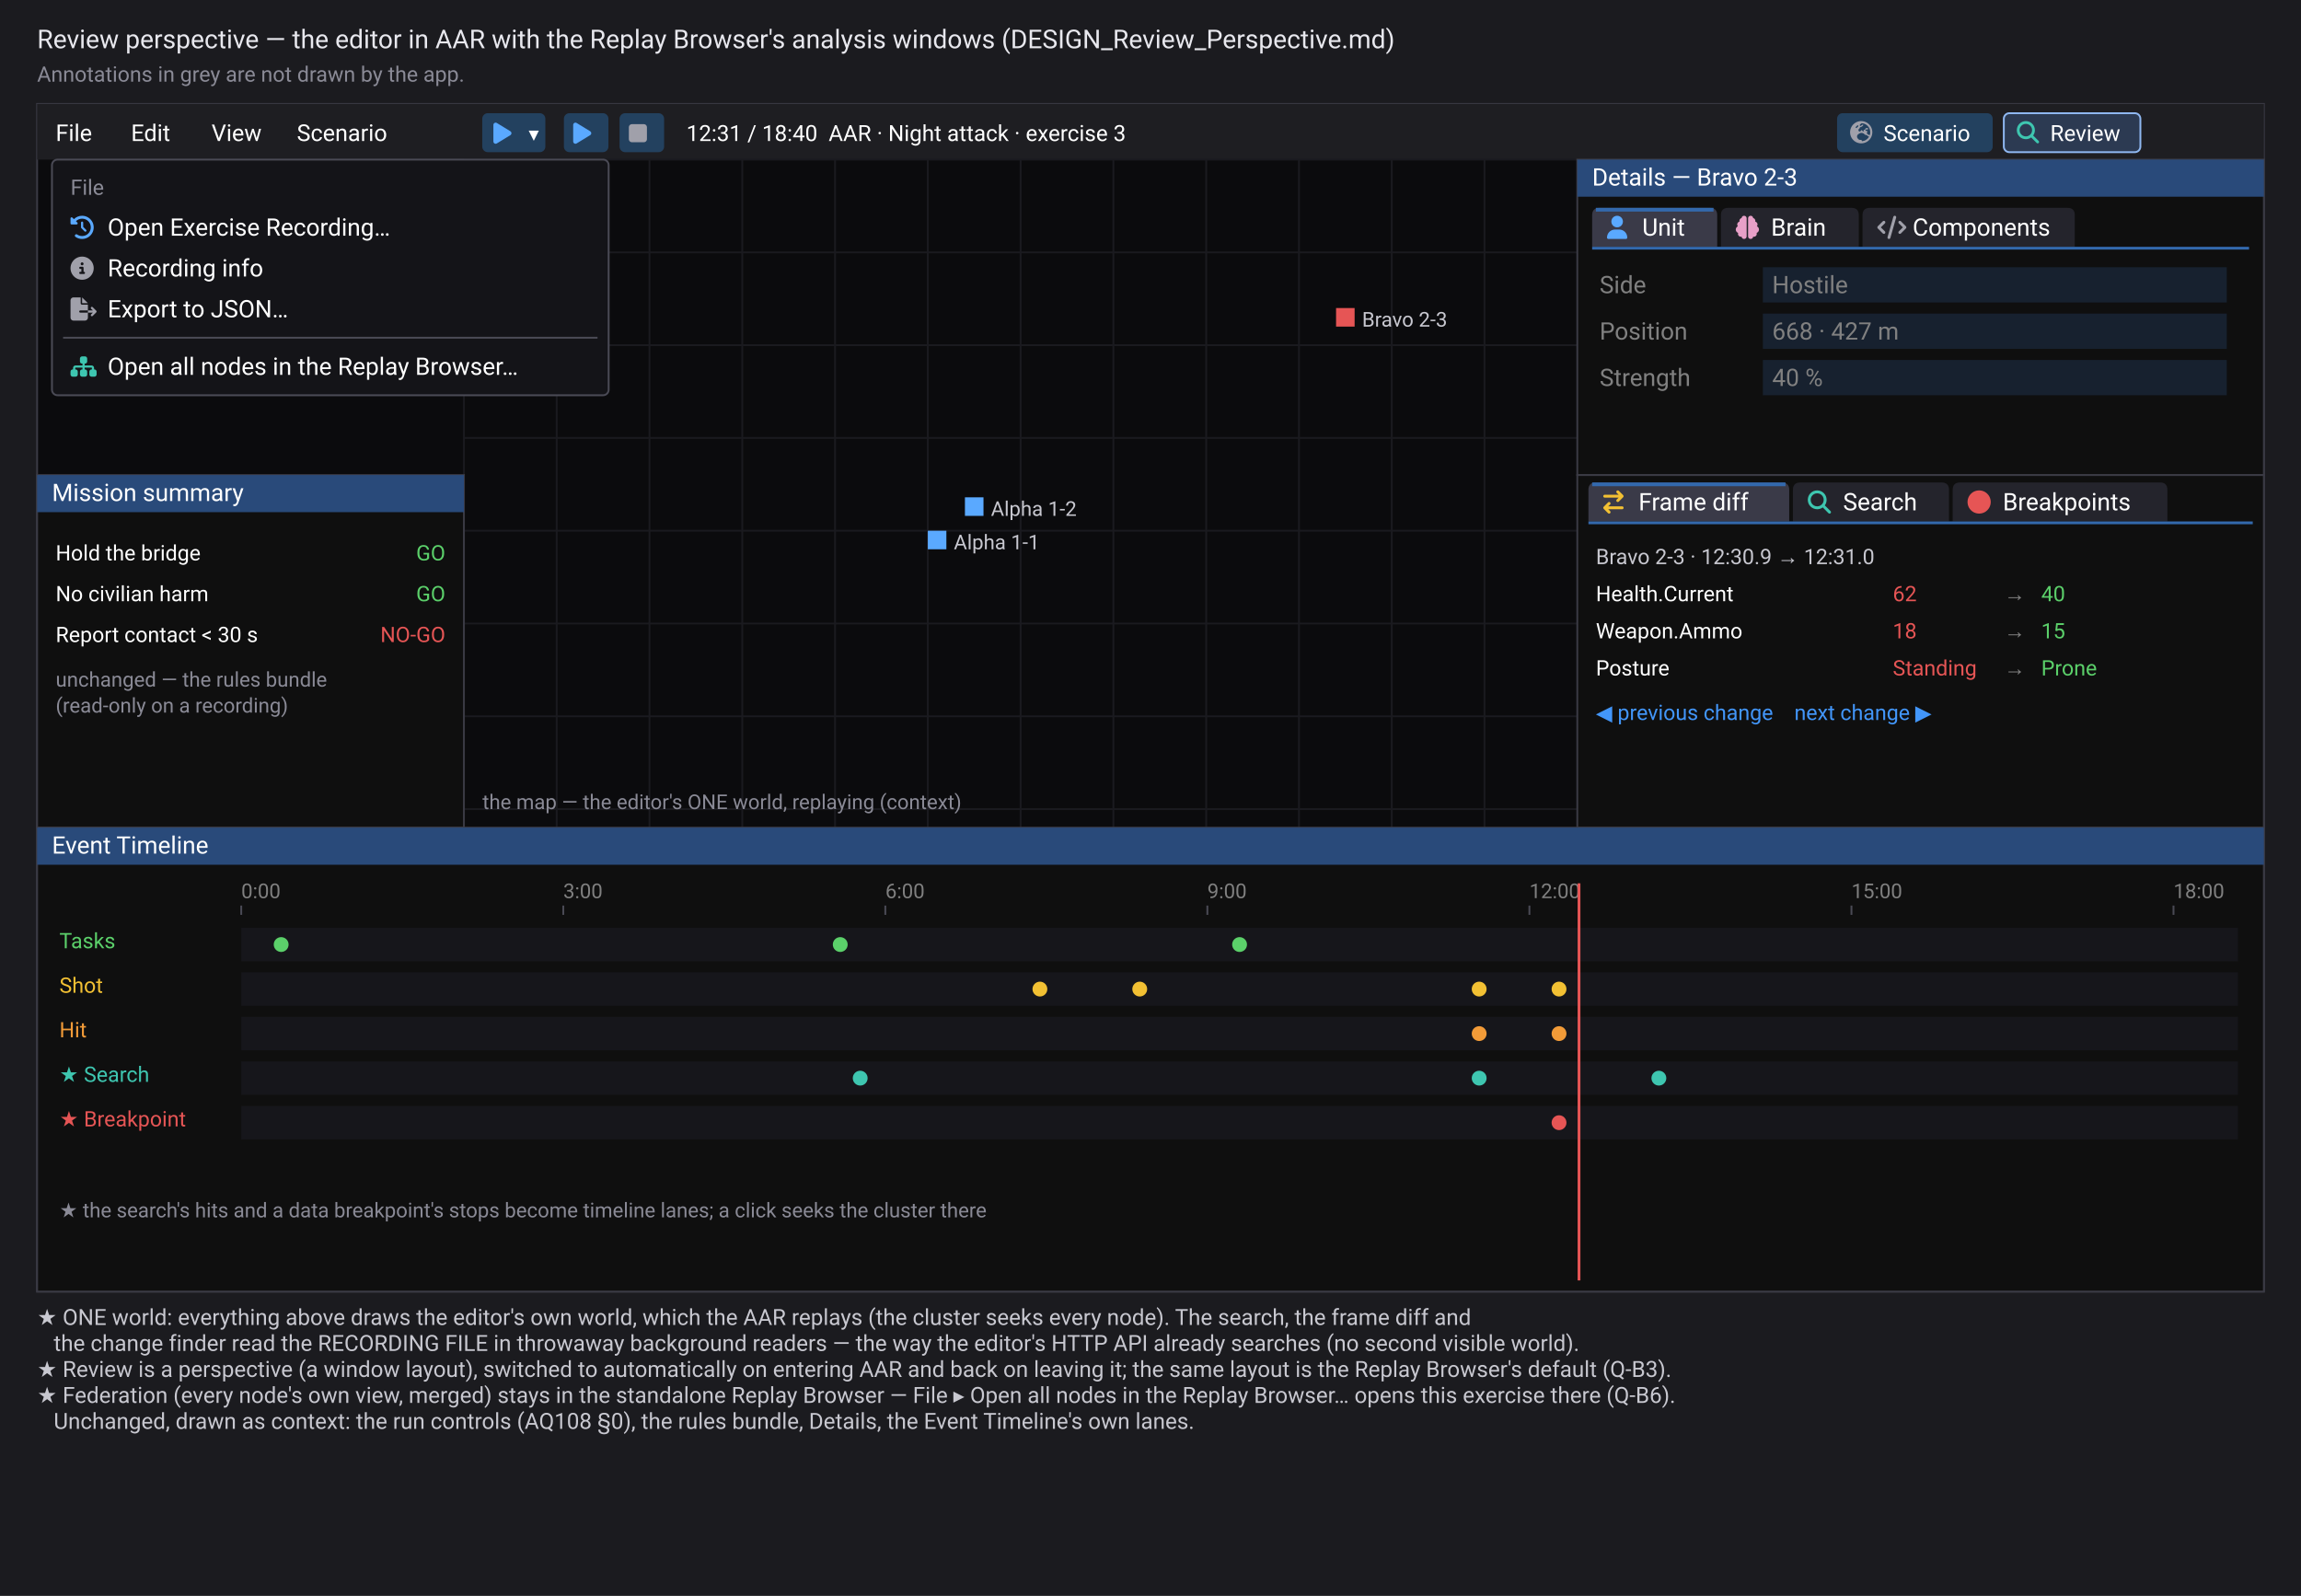
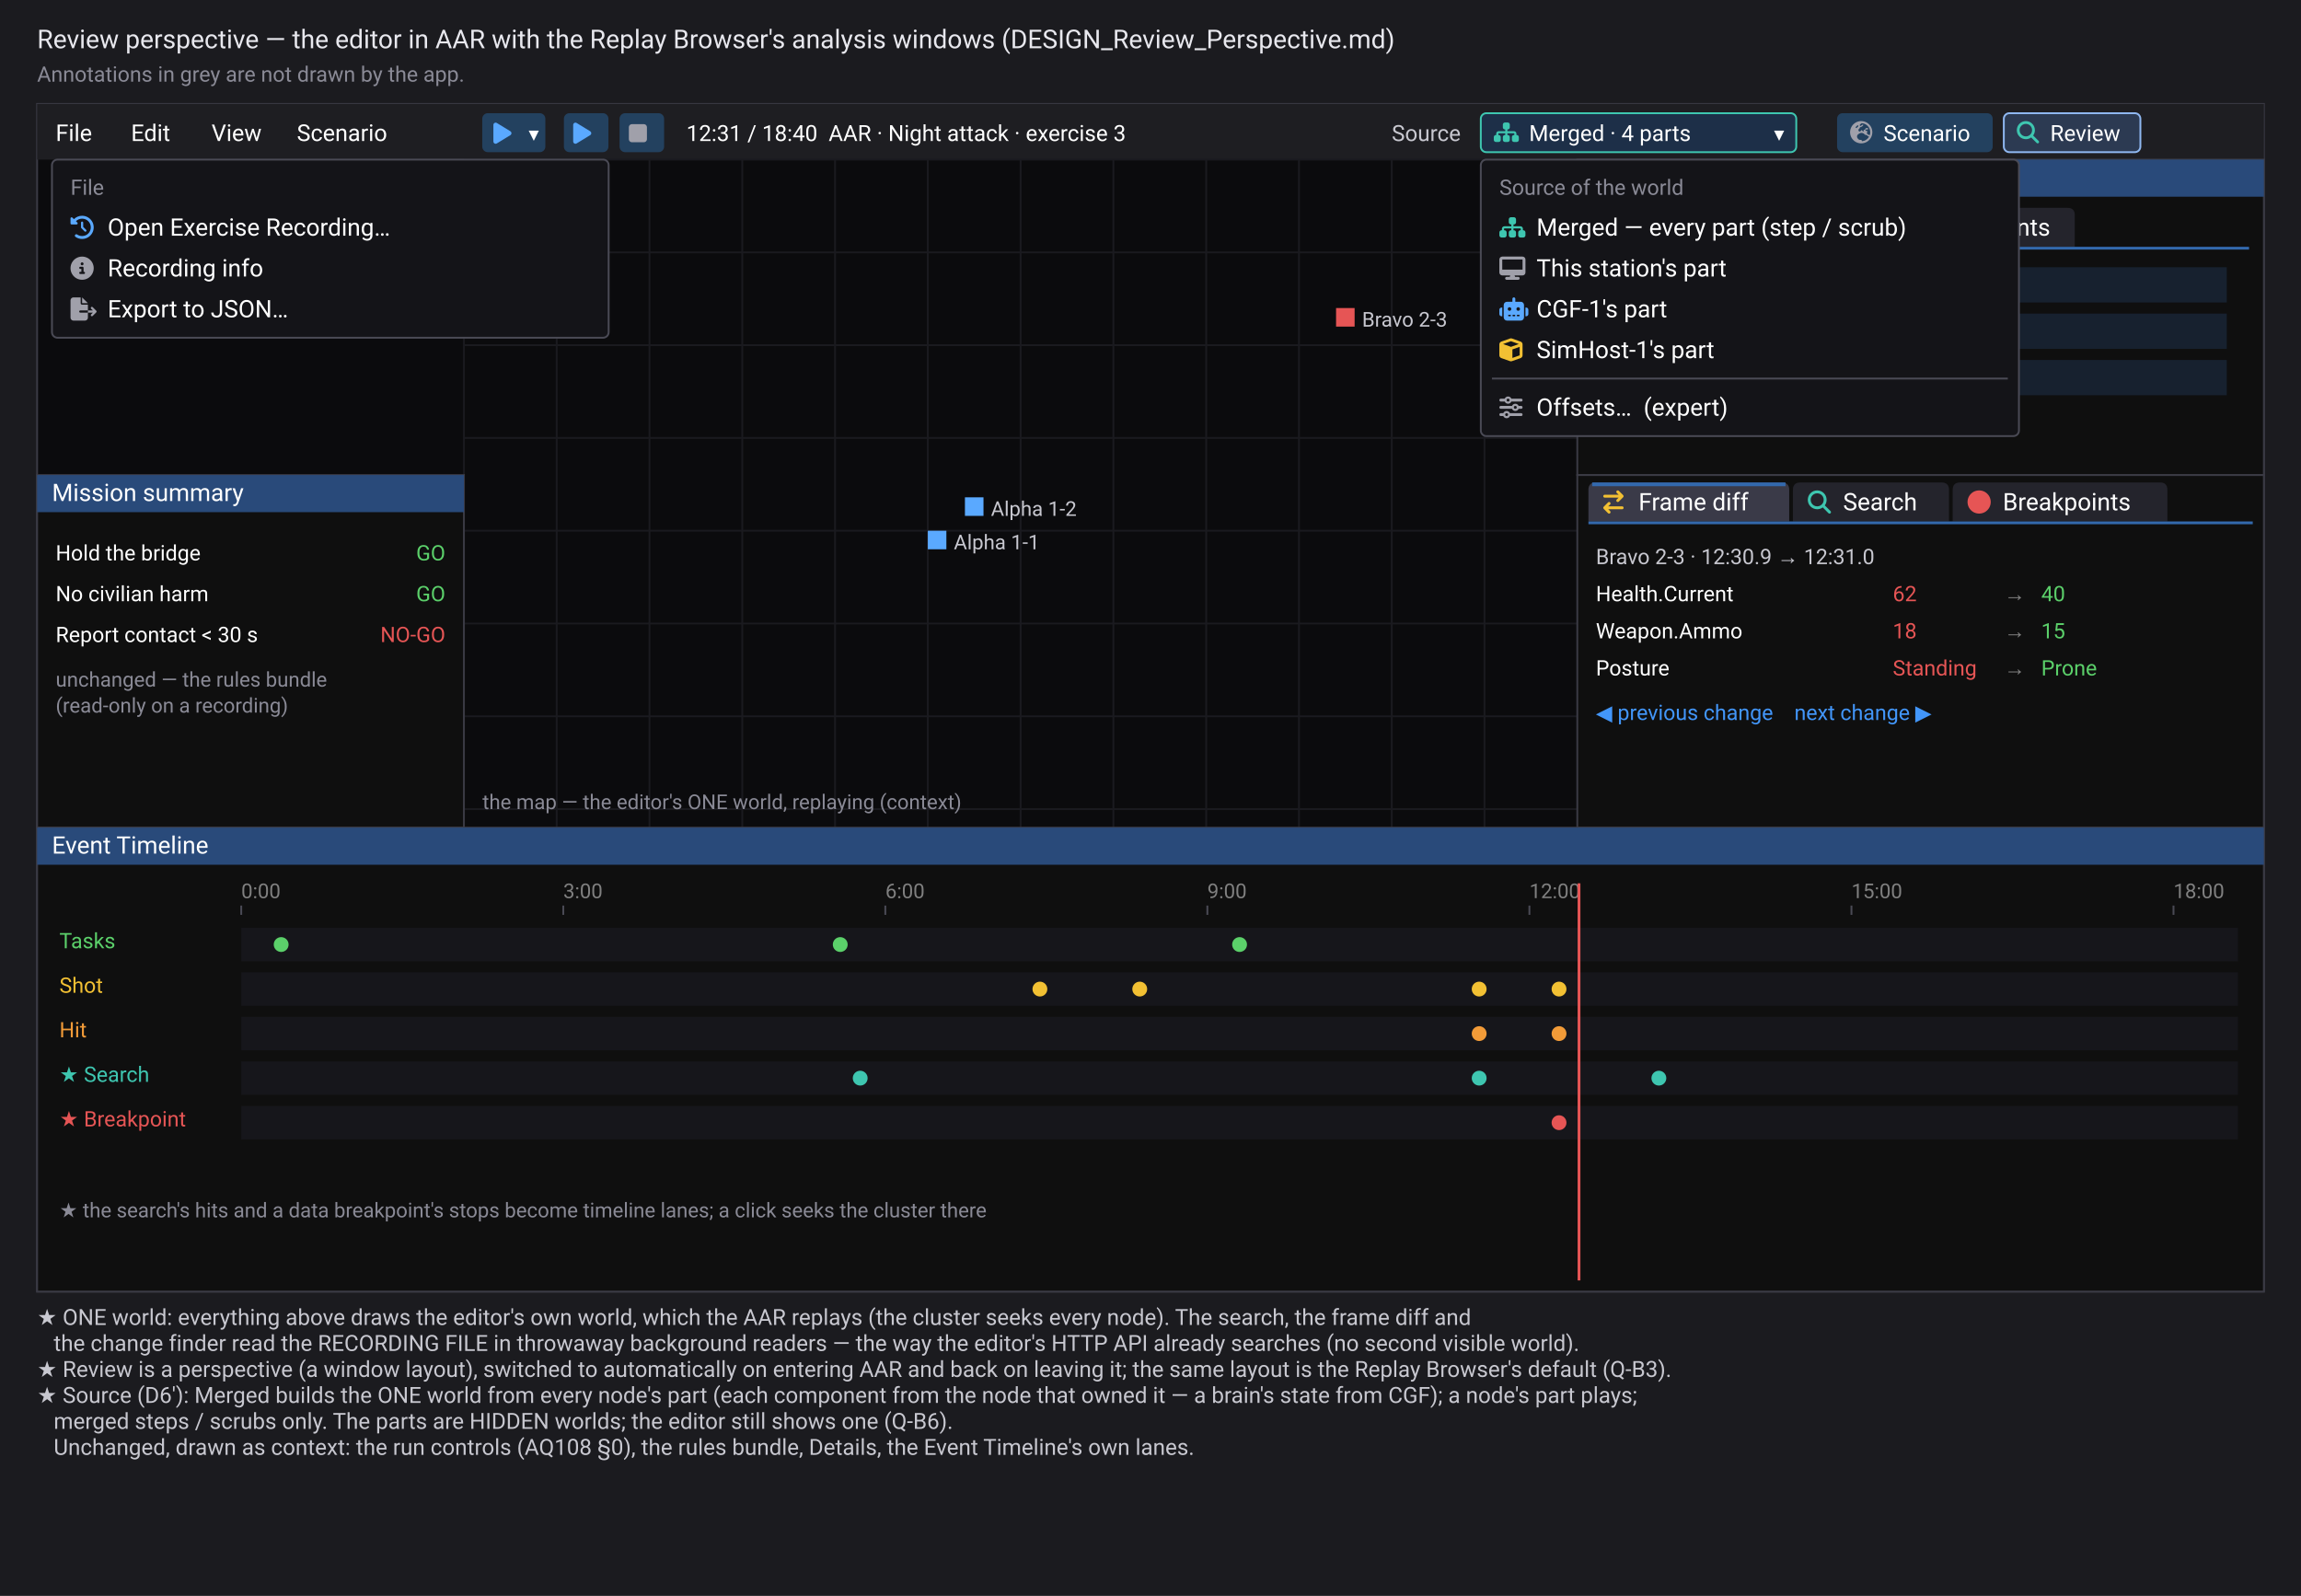
<svg xmlns="http://www.w3.org/2000/svg" width="1240" height="860" viewBox="0 0 1240 860">
  <rect x="0" y="0" width="1240" height="860" fill="#1B1B1F" rx="0" opacity="1" />
  <text x="20" y="26" fill="#E8E8EE" font-size="14" font-family="Roboto, Segoe UI, Arial, sans-serif" text-anchor="start" font-weight="normal" xml:space="preserve">Review perspective — the editor in AAR with the Replay Browser's analysis windows (DESIGN_Review_Perspective.md)</text>
  <text x="20" y="44" fill="#8A8A96" font-size="11.5" font-family="Roboto, Segoe UI, Arial, sans-serif" text-anchor="start" font-weight="normal" xml:space="preserve">Annotations in grey are not drawn by the app.</text>
  <rect x="20" y="56" width="1200" height="640" fill="#0B0B0D" rx="0" stroke="#3A3A44" stroke-width="1" opacity="1" />
  <rect x="20" y="56" width="1200" height="30" fill="#1E1E22" rx="0" opacity="1" />
  <text x="30" y="76" fill="#FFFFFF" font-size="12.5" font-family="Roboto, Segoe UI, Arial, sans-serif" text-anchor="start" font-weight="normal" xml:space="preserve">File</text>
  <text x="70.596" y="76" fill="#FFFFFF" font-size="12.5" font-family="Roboto, Segoe UI, Arial, sans-serif" text-anchor="start" font-weight="normal" xml:space="preserve">Edit</text>
  <text x="113.981" y="76" fill="#FFFFFF" font-size="12.5" font-family="Roboto, Segoe UI, Arial, sans-serif" text-anchor="start" font-weight="normal" xml:space="preserve">View</text>
  <text x="159.962" y="76" fill="#FFFFFF" font-size="12.5" font-family="Roboto, Segoe UI, Arial, sans-serif" text-anchor="start" font-weight="normal" xml:space="preserve">Scenario</text>
  <rect x="259.885" y="61" width="34" height="21" fill="#23415F" rx="3" opacity="1" />
  <path d="M73 409Q49 423 25 410Q1 396 0 368V16Q1 -12 25 -26Q49 -39 73 -25L361 151Q383 165 384 192Q383 218 361 233L73 409Z" fill="#5AA9FF" fill-opacity="1" transform="translate(265.8846,76.6543) scale(0.02539062,-0.02539062)" />
  <text x="284.885" y="76" fill="#FFFFFF" font-size="11" font-family="Roboto, Segoe UI, Arial, sans-serif" text-anchor="start" font-weight="normal" xml:space="preserve">▾</text>
  <rect x="303.885" y="61" width="24" height="21" fill="#23415F" rx="3" opacity="1" />
  <path d="M73 409Q49 423 25 410Q1 396 0 368V16Q1 -12 25 -26Q49 -39 73 -25L361 151Q383 165 384 192Q383 218 361 233L73 409Z" fill="#5AA9FF" fill-opacity="1" transform="translate(308.8846,76.6543) scale(0.02539062,-0.02539062)" />
  <rect x="333.885" y="61" width="24" height="21" fill="#23415F" rx="3" opacity="1" />
  <path d="M0 320Q1 347 19 365Q37 383 64 384H320Q347 383 365 365Q383 347 384 320V64Q383 37 365 19Q347 1 320 0H64Q37 1 19 19Q1 37 0 64V320Z" fill="#A0A0AA" fill-opacity="1" transform="translate(338.8846,76.6543) scale(0.02539062,-0.02539062)" />
  <text x="369.885" y="76" fill="#FFFFFF" font-size="12" font-family="Roboto, Segoe UI, Arial, sans-serif" text-anchor="start" font-weight="normal" xml:space="preserve">12:31 / 18:40  AAR · Night attack · exercise 3</text>
+   <text x="750" y="76" fill="#C8C8D0" font-size="12" font-family="Roboto, Segoe UI, Arial, sans-serif" text-anchor="start" font-weight="normal" xml:space="preserve">Source</text>
+   <rect x="798" y="61" width="170" height="21" fill="#1D2F48" rx="3" stroke="#3EC6B0" stroke-width="1" opacity="1" />
+   <path d="M208 368Q209 388 222 402Q236 415 256 416H320Q340 415 354 402Q367 388 368 368V304Q367 284 354 270Q340 257 320 256H312V216H464Q488 215 504 200Q519 184 520 160V128H528Q548 127 562 114Q575 100 576 80V16Q575 -4 562 -18Q548 -31 528 -32H464Q444 -31 430 -18Q417 -4 416 16V80Q417 100 430 114Q444 127 464 128H472V160Q471 167 464 168H312V128H320Q340 127 354 114Q367 100 368 80V16Q367 -4 354 -18Q340 -31 320 -32H256Q236 -31 222 -18Q209 -4 208 16V80Q209 100 222 114Q236 127 256 128H264V168H112Q105 167 104 160V128H112Q132 127 146 114Q159 100 160 80V16Q159 -4 146 -18Q132 -31 112 -32H48Q28 -31 14 -18Q1 -4 0 16V80Q1 100 14 114Q28 127 48 128H56V160Q57 184 72 200Q88 215 112 216H264V256H256Q236 257 222 270Q209 284 208 304V368Z" fill="#3EC6B0" fill-opacity="1" transform="translate(805,75.75781) scale(0.0234375,-0.0234375)" />
+   <text x="824" y="76" fill="#FFFFFF" font-size="12" font-family="Roboto, Segoe UI, Arial, sans-serif" text-anchor="start" font-weight="normal" xml:space="preserve">Merged · 4 parts</text>
+   <text x="956" y="76" fill="#FFFFFF" font-size="11" font-family="Roboto, Segoe UI, Arial, sans-serif" text-anchor="start" font-weight="normal" xml:space="preserve">▾</text>
  <text x="982" y="76" fill="#808080" font-size="11" font-family="Roboto, Segoe UI, Arial, sans-serif" text-anchor="start" font-weight="normal" xml:space="preserve" />
  <rect x="990" y="61" width="83.846" height="21" fill="#23415F" rx="3" opacity="1" />
  <path d="M266 400 233 374 266 400 233 374Q224 368 224 357V348Q225 337 236 336Q240 336 243 338L285 366Q288 368 292 368H293Q303 367 304 357Q304 352 301 349L281 329Q272 320 260 316L234 307Q224 304 224 294Q224 288 220 284L202 266Q192 256 192 242V238Q192 225 201 217Q209 208 222 208Q240 209 248 224L252 232Q256 240 265 240Q272 240 276 234L293 213Q296 208 302 208Q316 211 312 224L311 227Q306 239 318 245L339 252Q351 256 352 269Q354 286 371 288H400Q415 287 416 272Q415 257 400 256H379Q368 256 360 248L355 243Q352 240 352 235Q353 225 363 224H375Q384 224 391 217L397 211Q400 208 400 204Q400 200 397 197L390 190Q384 184 384 176Q384 168 390 162L408 144Q424 128 447 128H454Q464 158 464 192Q462 278 406 336Q351 394 266 400ZM438 92Q433 96 425 96Q416 96 409 103L396 116Q384 128 367 128Q352 128 341 138L314 161Q296 176 272 176H251Q232 176 216 165L189 147Q161 127 160 94V90Q160 64 179 45L195 29Q208 16 227 16H248Q270 14 272 -8Q272 -12 273 -15Q327 -10 370 18Q413 47 438 92ZM0 192Q1 262 34 320Q68 378 128 414Q189 448 256 448Q323 448 384 414Q444 378 478 320Q511 262 512 192Q511 122 478 64Q444 6 384 -30Q323 -64 256 -64Q189 -64 128 -30Q68 6 34 64Q1 122 0 192ZM187 347Q176 357 165 347L133 315Q123 304 133 293Q144 283 155 293L187 325Q197 336 187 347Z" fill="#A0A0AA" fill-opacity="1" transform="translate(997,75.75781) scale(0.0234375,-0.0234375)" />
  <text x="1015" y="76" fill="#FFFFFF" font-size="12" font-family="Roboto, Segoe UI, Arial, sans-serif" text-anchor="start" font-weight="normal" xml:space="preserve">Scenario</text>
  <rect x="1079.846" y="61" width="73.6" height="21" fill="#2C3A52" rx="3" stroke="#8FB7F0" stroke-width="1" opacity="1" />
  <path d="M416 240Q415 170 376 117L503 -9Q512 -19 512 -32Q512 -45 503 -55Q493 -64 480 -64Q467 -64 457 -55L331 72Q278 33 208 32Q120 34 61 93Q2 152 0 240Q2 328 61 387Q120 446 208 448Q296 446 355 387Q414 328 416 240ZM208 96Q247 96 280 115Q313 134 333 168Q352 202 352 240Q352 278 333 312Q313 346 280 365Q247 384 208 384Q169 384 136 365Q103 346 83 312Q64 278 64 240Q64 202 83 168Q103 134 136 115Q169 96 208 96Z" fill="#3EC6B0" fill-opacity="1" transform="translate(1086.846,75.75781) scale(0.0234375,-0.0234375)" />
  <text x="1104.846" y="76" fill="#FFFFFF" font-size="12" font-family="Roboto, Segoe UI, Arial, sans-serif" text-anchor="start" font-weight="normal" xml:space="preserve">Review</text>
  <line x1="250" y1="86" x2="250" y2="446" stroke="#1A1A1F" stroke-width="1" />
  <line x1="300" y1="86" x2="300" y2="446" stroke="#1A1A1F" stroke-width="1" />
  <line x1="350" y1="86" x2="350" y2="446" stroke="#1A1A1F" stroke-width="1" />
  <line x1="400" y1="86" x2="400" y2="446" stroke="#1A1A1F" stroke-width="1" />
  <line x1="450" y1="86" x2="450" y2="446" stroke="#1A1A1F" stroke-width="1" />
  <line x1="500" y1="86" x2="500" y2="446" stroke="#1A1A1F" stroke-width="1" />
  <line x1="550" y1="86" x2="550" y2="446" stroke="#1A1A1F" stroke-width="1" />
  <line x1="600" y1="86" x2="600" y2="446" stroke="#1A1A1F" stroke-width="1" />
  <line x1="650" y1="86" x2="650" y2="446" stroke="#1A1A1F" stroke-width="1" />
  <line x1="700" y1="86" x2="700" y2="446" stroke="#1A1A1F" stroke-width="1" />
  <line x1="750" y1="86" x2="750" y2="446" stroke="#1A1A1F" stroke-width="1" />
  <line x1="800" y1="86" x2="800" y2="446" stroke="#1A1A1F" stroke-width="1" />
  <line x1="250" y1="86" x2="850" y2="86" stroke="#1A1A1F" stroke-width="1" />
  <line x1="250" y1="136" x2="850" y2="136" stroke="#1A1A1F" stroke-width="1" />
  <line x1="250" y1="186" x2="850" y2="186" stroke="#1A1A1F" stroke-width="1" />
  <line x1="250" y1="236" x2="850" y2="236" stroke="#1A1A1F" stroke-width="1" />
  <line x1="250" y1="286" x2="850" y2="286" stroke="#1A1A1F" stroke-width="1" />
  <line x1="250" y1="336" x2="850" y2="336" stroke="#1A1A1F" stroke-width="1" />
  <line x1="250" y1="386" x2="850" y2="386" stroke="#1A1A1F" stroke-width="1" />
  <line x1="250" y1="436" x2="850" y2="436" stroke="#1A1A1F" stroke-width="1" />
  <rect x="500" y="286" width="10" height="10" fill="#5AA9FF" rx="0" opacity="1" />
  <text x="514" y="296" fill="#C8C8D0" font-size="11" font-family="Roboto, Segoe UI, Arial, sans-serif" text-anchor="start" font-weight="normal" xml:space="preserve">Alpha 1-1</text>
  <rect x="520" y="268" width="10" height="10" fill="#5AA9FF" rx="0" opacity="1" />
  <text x="534" y="278" fill="#C8C8D0" font-size="11" font-family="Roboto, Segoe UI, Arial, sans-serif" text-anchor="start" font-weight="normal" xml:space="preserve">Alpha 1-2</text>
  <rect x="720" y="166" width="10" height="10" fill="#E65555" rx="0" opacity="1" />
  <text x="734" y="176" fill="#C8C8D0" font-size="11" font-family="Roboto, Segoe UI, Arial, sans-serif" text-anchor="start" font-weight="normal" xml:space="preserve">Bravo 2-3</text>
  <text x="260" y="436" fill="#8A8A96" font-size="11" font-family="Roboto, Segoe UI, Arial, sans-serif" text-anchor="start" font-weight="normal" xml:space="preserve">the map — the editor's ONE world, replaying (context)</text>
  <rect x="20" y="256" width="230" height="190" fill="#0F0F0F" rx="0" stroke="#3A3A44" stroke-width="1" opacity="1" />
  <rect x="20" y="256" width="230" height="20" fill="#294A7A" rx="0" opacity="1" />
  <text x="28" y="270" fill="#FFFFFF" font-size="13" font-family="Roboto, Segoe UI, Arial, sans-serif" text-anchor="start" font-weight="normal" xml:space="preserve">Mission summary</text>
  <text x="30" y="302" fill="#FFFFFF" font-size="11.5" font-family="Roboto, Segoe UI, Arial, sans-serif" text-anchor="start" font-weight="normal" xml:space="preserve">Hold the bridge</text>
  <text x="240" y="302" fill="#5BD06A" font-size="11.5" font-family="Roboto, Segoe UI, Arial, sans-serif" text-anchor="end" font-weight="normal" xml:space="preserve">GO</text>
  <text x="30" y="324" fill="#FFFFFF" font-size="11.5" font-family="Roboto, Segoe UI, Arial, sans-serif" text-anchor="start" font-weight="normal" xml:space="preserve">No civilian harm</text>
  <text x="240" y="324" fill="#5BD06A" font-size="11.5" font-family="Roboto, Segoe UI, Arial, sans-serif" text-anchor="end" font-weight="normal" xml:space="preserve">GO</text>
  <text x="30" y="346" fill="#FFFFFF" font-size="11.5" font-family="Roboto, Segoe UI, Arial, sans-serif" text-anchor="start" font-weight="normal" xml:space="preserve">Report contact &lt; 30 s</text>
  <text x="240" y="346" fill="#E65555" font-size="11.5" font-family="Roboto, Segoe UI, Arial, sans-serif" text-anchor="end" font-weight="normal" xml:space="preserve">NO-GO</text>
  <text x="30" y="370" fill="#8A8A96" font-size="11" font-family="Roboto, Segoe UI, Arial, sans-serif" text-anchor="start" font-weight="normal" xml:space="preserve">unchanged — the rules bundle</text>
  <text x="30" y="384" fill="#8A8A96" font-size="11" font-family="Roboto, Segoe UI, Arial, sans-serif" text-anchor="start" font-weight="normal" xml:space="preserve">(read-only on a recording)</text>
  <rect x="850" y="86" width="370" height="170" fill="#0F0F0F" rx="0" stroke="#3A3A44" stroke-width="1" opacity="1" />
  <rect x="850" y="86" width="370" height="20" fill="#294A7A" rx="0" opacity="1" />
  <text x="858" y="100" fill="#FFFFFF" font-size="13" font-family="Roboto, Segoe UI, Arial, sans-serif" text-anchor="start" font-weight="normal" xml:space="preserve">Details — Bravo 2-3</text>
  <path d="M858 133 L858 116 Q858 112 862 112 L921.4 112 Q925.4 112 925.4 116 L925.4 133 Z" fill="#3A3A48" />
  <rect x="860" y="112" width="63.4" height="2" fill="#3369AD" rx="0" opacity="1" />
  <path d="M224 192Q259 192 288 209Q317 226 335 256Q352 286 352 320Q352 354 335 384Q317 414 288 431Q259 448 224 448Q189 448 160 431Q131 414 113 384Q96 354 96 320Q96 286 113 256Q131 226 160 209Q189 192 224 192ZM178 144Q103 142 52 92Q2 41 0 -34Q0 -47 9 -55Q17 -64 30 -64H418Q431 -64 439 -55Q448 -47 448 -34Q446 41 396 92Q345 142 270 144H178Z" fill="#5AA9FF" fill-opacity="1" transform="translate(866,127.2061) scale(0.02441406,-0.02441406)" />
  <text x="885" y="127" fill="#FFFFFF" font-size="13" font-family="Roboto, Segoe UI, Arial, sans-serif" text-anchor="start" font-weight="normal" xml:space="preserve">Unit</text>
  <path d="M927.4 133 L927.4 116 Q927.4 112 931.4 112 L997.7 112 Q1001.7 112 1001.7 116 L1001.7 133 Z" fill="#24242C" />
  <path d="M184 448Q208 447 224 432Q239 416 240 392V-8Q239 -32 224 -48Q208 -63 184 -64Q162 -64 146 -50Q131 -36 128 -14Q120 -16 112 -16Q85 -15 67 3Q49 21 48 48Q48 59 52 69Q29 78 14 98Q0 118 0 144Q0 168 13 187Q25 206 46 216Q32 233 32 256Q32 279 46 296Q60 313 82 319Q80 327 80 336Q80 359 94 376Q107 392 128 398Q131 420 146 434Q162 448 184 448ZM328 448Q350 448 366 434Q381 420 384 398Q405 392 418 376Q432 359 432 336Q432 327 430 319Q452 313 466 296Q480 279 480 256Q480 233 466 216Q487 206 499 187Q512 168 512 144Q512 118 498 98Q483 78 460 69Q464 59 464 48Q463 21 445 3Q427 -15 400 -16Q392 -16 384 -14Q381 -36 366 -50Q350 -64 328 -64Q304 -63 288 -48Q273 -32 272 -8V392Q273 416 288 432Q304 447 328 448Z" fill="#E8A0C8" fill-opacity="1" transform="translate(935.4,127.2061) scale(0.02441406,-0.02441406)" />
  <text x="954.4" y="127" fill="#FFFFFF" font-size="13" font-family="Roboto, Segoe UI, Arial, sans-serif" text-anchor="start" font-weight="normal" xml:space="preserve">Brain</text>
  <path d="M1003.7 133 L1003.7 116 Q1003.7 112 1007.7 112 L1114.1 112 Q1118.1 112 1118.1 116 L1118.1 133 Z" fill="#24242C" />
  <path d="M393 447Q380 450 368 444Q357 438 353 425L225 -23Q222 -36 228 -48Q234 -59 247 -63Q260 -66 272 -60Q283 -54 287 -41L415 407Q418 420 412 432Q406 443 393 447ZM473 327Q464 317 464 304Q464 291 473 281L563 192L473 103Q464 93 464 80Q464 67 473 57Q483 48 496 48Q509 48 519 57L631 169Q640 179 640 192Q640 205 631 215L519 327Q509 336 496 336Q483 336 473 327ZM167 327Q157 336 144 336Q131 336 121 327L9 215Q0 205 0 192Q0 179 9 169L121 57Q131 48 144 48Q157 48 167 57Q176 67 176 80Q176 93 167 103L77 192L167 281Q176 291 176 304Q176 317 167 327Z" fill="#A0A0AA" fill-opacity="1" transform="translate(1011.7,127.2061) scale(0.02441406,-0.02441406)" />
  <text x="1030.7" y="127" fill="#FFFFFF" font-size="13" font-family="Roboto, Segoe UI, Arial, sans-serif" text-anchor="start" font-weight="normal" xml:space="preserve">Components</text>
  <rect x="858" y="133" width="354" height="1.5" fill="#3369AD" rx="0" opacity="1" />
  <text x="862" y="158" fill="#808080" font-size="13" font-family="Roboto, Segoe UI, Arial, sans-serif" text-anchor="start" font-weight="normal" xml:space="preserve">Side</text>
  <rect x="950" y="144" width="250" height="19" fill="#1D2F48" rx="0" opacity="0.55" />
  <text x="955" y="158" fill="#808080" font-size="13" font-family="Roboto, Segoe UI, Arial, sans-serif" text-anchor="start" font-weight="normal" xml:space="preserve">Hostile</text>
  <text x="862" y="183" fill="#808080" font-size="13" font-family="Roboto, Segoe UI, Arial, sans-serif" text-anchor="start" font-weight="normal" xml:space="preserve">Position</text>
  <rect x="950" y="169" width="250" height="19" fill="#1D2F48" rx="0" opacity="0.55" />
  <text x="955" y="183" fill="#808080" font-size="13" font-family="Roboto, Segoe UI, Arial, sans-serif" text-anchor="start" font-weight="normal" xml:space="preserve">668 · 427 m</text>
  <text x="862" y="208" fill="#808080" font-size="13" font-family="Roboto, Segoe UI, Arial, sans-serif" text-anchor="start" font-weight="normal" xml:space="preserve">Strength</text>
  <rect x="950" y="194" width="250" height="19" fill="#1D2F48" rx="0" opacity="0.55" />
  <text x="955" y="208" fill="#808080" font-size="13" font-family="Roboto, Segoe UI, Arial, sans-serif" text-anchor="start" font-weight="normal" xml:space="preserve">40 %</text>
  <rect x="850" y="256" width="370" height="190" fill="#0F0F0F" rx="0" stroke="#3A3A44" stroke-width="1" opacity="1" />
  <path d="M856 281 L856 264 Q856 260 860 260 L960.2 260 Q964.2 260 964.2 264 L964.2 281 Z" fill="#3A3A48" />
  <rect x="858" y="260" width="104.2" height="2" fill="#3369AD" rx="0" opacity="1" />
  <path d="M439 297Q448 307 448 320Q448 333 439 343L343 439Q333 448 320 448Q307 448 297 439Q288 429 288 416Q288 403 297 393L339 352H32Q18 352 9 343Q0 334 0 320Q0 306 9 297Q18 288 32 288H339L297 247Q288 237 288 224Q288 211 297 201Q307 192 320 192Q333 192 343 201L439 297ZM105 -55Q115 -64 128 -64Q141 -64 151 -55Q160 -45 160 -32Q160 -19 151 -9L109 32H416Q430 32 439 41Q448 50 448 64Q448 78 439 87Q430 96 416 96H109L151 137Q160 147 160 160Q160 173 151 183Q141 192 128 192Q115 192 105 183L9 87Q0 77 0 64Q0 51 9 41L105 -55Z" fill="#F2C033" fill-opacity="1" transform="translate(864,275.2061) scale(0.02441406,-0.02441406)" />
  <text x="883" y="275" fill="#FFFFFF" font-size="13" font-family="Roboto, Segoe UI, Arial, sans-serif" text-anchor="start" font-weight="normal" xml:space="preserve">Frame diff</text>
  <path d="M966.2 281 L966.2 264 Q966.2 260 970.2 260 L1046.3 260 Q1050.3 260 1050.3 264 L1050.3 281 Z" fill="#24242C" />
  <path d="M416 240Q415 170 376 117L503 -9Q512 -19 512 -32Q512 -45 503 -55Q493 -64 480 -64Q467 -64 457 -55L331 72Q278 33 208 32Q120 34 61 93Q2 152 0 240Q2 328 61 387Q120 446 208 448Q296 446 355 387Q414 328 416 240ZM208 96Q247 96 280 115Q313 134 333 168Q352 202 352 240Q352 278 333 312Q313 346 280 365Q247 384 208 384Q169 384 136 365Q103 346 83 312Q64 278 64 240Q64 202 83 168Q103 134 136 115Q169 96 208 96Z" fill="#3EC6B0" fill-opacity="1" transform="translate(974.2,275.2061) scale(0.02441406,-0.02441406)" />
  <text x="993.2" y="275" fill="#FFFFFF" font-size="13" font-family="Roboto, Segoe UI, Arial, sans-serif" text-anchor="start" font-weight="normal" xml:space="preserve">Search</text>
  <path d="M1052.3 281 L1052.3 264 Q1052.3 260 1056.3 260 L1164.0 260 Q1168.0 260 1168.0 264 L1168.0 281 Z" fill="#24242C" />
  <path d="M256 -64Q326 -63 384 -30Q442 4 478 64Q512 125 512 192Q512 259 478 320Q442 380 384 414Q326 447 256 448Q186 447 128 414Q70 380 34 320Q0 259 0 192Q0 125 34 64Q70 4 128 -30Q186 -63 256 -64Z" fill="#E65555" fill-opacity="1" transform="translate(1060.3,275.2061) scale(0.02441406,-0.02441406)" />
  <text x="1079.3" y="275" fill="#FFFFFF" font-size="13" font-family="Roboto, Segoe UI, Arial, sans-serif" text-anchor="start" font-weight="normal" xml:space="preserve">Breakpoints</text>
  <rect x="856" y="281" width="358" height="1.5" fill="#3369AD" rx="0" opacity="1" />
  <text x="860" y="304" fill="#C8C8D0" font-size="11.5" font-family="Roboto, Segoe UI, Arial, sans-serif" text-anchor="start" font-weight="normal" xml:space="preserve">Bravo 2-3 · 12:30.9 → 12:31.0</text>
  <text x="860" y="324" fill="#FFFFFF" font-size="11.5" font-family="Roboto, Segoe UI, Arial, sans-serif" text-anchor="start" font-weight="normal" xml:space="preserve">Health.Current</text>
  <text x="1020" y="324" fill="#E65555" font-size="11.5" font-family="Roboto, Segoe UI, Arial, sans-serif" text-anchor="start" font-weight="normal" xml:space="preserve">62</text>
  <text x="1080" y="324" fill="#808080" font-size="11.5" font-family="Roboto, Segoe UI, Arial, sans-serif" text-anchor="start" font-weight="normal" xml:space="preserve">→</text>
  <text x="1100" y="324" fill="#5BD06A" font-size="11.5" font-family="Roboto, Segoe UI, Arial, sans-serif" text-anchor="start" font-weight="normal" xml:space="preserve">40</text>
  <text x="860" y="344" fill="#FFFFFF" font-size="11.5" font-family="Roboto, Segoe UI, Arial, sans-serif" text-anchor="start" font-weight="normal" xml:space="preserve">Weapon.Ammo</text>
  <text x="1020" y="344" fill="#E65555" font-size="11.5" font-family="Roboto, Segoe UI, Arial, sans-serif" text-anchor="start" font-weight="normal" xml:space="preserve">18</text>
  <text x="1080" y="344" fill="#808080" font-size="11.5" font-family="Roboto, Segoe UI, Arial, sans-serif" text-anchor="start" font-weight="normal" xml:space="preserve">→</text>
  <text x="1100" y="344" fill="#5BD06A" font-size="11.5" font-family="Roboto, Segoe UI, Arial, sans-serif" text-anchor="start" font-weight="normal" xml:space="preserve">15</text>
  <text x="860" y="364" fill="#FFFFFF" font-size="11.5" font-family="Roboto, Segoe UI, Arial, sans-serif" text-anchor="start" font-weight="normal" xml:space="preserve">Posture</text>
  <text x="1020" y="364" fill="#E65555" font-size="11.5" font-family="Roboto, Segoe UI, Arial, sans-serif" text-anchor="start" font-weight="normal" xml:space="preserve">Standing</text>
  <text x="1080" y="364" fill="#808080" font-size="11.5" font-family="Roboto, Segoe UI, Arial, sans-serif" text-anchor="start" font-weight="normal" xml:space="preserve">→</text>
  <text x="1100" y="364" fill="#5BD06A" font-size="11.5" font-family="Roboto, Segoe UI, Arial, sans-serif" text-anchor="start" font-weight="normal" xml:space="preserve">Prone</text>
  <text x="860" y="388" fill="#4296FA" font-size="11.5" font-family="Roboto, Segoe UI, Arial, sans-serif" text-anchor="start" font-weight="normal" xml:space="preserve">◀ previous change    next change ▶</text>
  <rect x="20" y="446" width="1200" height="250" fill="#0F0F0F" rx="0" stroke="#3A3A44" stroke-width="1" opacity="1" />
  <rect x="20" y="446" width="1200" height="20" fill="#294A7A" rx="0" opacity="1" />
  <text x="28" y="460" fill="#FFFFFF" font-size="13" font-family="Roboto, Segoe UI, Arial, sans-serif" text-anchor="start" font-weight="normal" xml:space="preserve">Event Timeline</text>
  <text x="130.0" y="484" fill="#808080" font-size="11" font-family="Roboto, Segoe UI, Arial, sans-serif" text-anchor="start" font-weight="normal" xml:space="preserve">0:00</text>
  <line x1="130.0" y1="488" x2="130.0" y2="493" stroke="#4A4A55" stroke-width="1" />
  <text x="303.548" y="484" fill="#808080" font-size="11" font-family="Roboto, Segoe UI, Arial, sans-serif" text-anchor="start" font-weight="normal" xml:space="preserve">3:00</text>
  <line x1="303.548" y1="488" x2="303.548" y2="493" stroke="#4A4A55" stroke-width="1" />
  <text x="477.097" y="484" fill="#808080" font-size="11" font-family="Roboto, Segoe UI, Arial, sans-serif" text-anchor="start" font-weight="normal" xml:space="preserve">6:00</text>
  <line x1="477.097" y1="488" x2="477.097" y2="493" stroke="#4A4A55" stroke-width="1" />
  <text x="650.645" y="484" fill="#808080" font-size="11" font-family="Roboto, Segoe UI, Arial, sans-serif" text-anchor="start" font-weight="normal" xml:space="preserve">9:00</text>
  <line x1="650.645" y1="488" x2="650.645" y2="493" stroke="#4A4A55" stroke-width="1" />
  <text x="824.194" y="484" fill="#808080" font-size="11" font-family="Roboto, Segoe UI, Arial, sans-serif" text-anchor="start" font-weight="normal" xml:space="preserve">12:00</text>
  <line x1="824.194" y1="488" x2="824.194" y2="493" stroke="#4A4A55" stroke-width="1" />
  <text x="997.742" y="484" fill="#808080" font-size="11" font-family="Roboto, Segoe UI, Arial, sans-serif" text-anchor="start" font-weight="normal" xml:space="preserve">15:00</text>
  <line x1="997.742" y1="488" x2="997.742" y2="493" stroke="#4A4A55" stroke-width="1" />
  <text x="1171.29" y="484" fill="#808080" font-size="11" font-family="Roboto, Segoe UI, Arial, sans-serif" text-anchor="start" font-weight="normal" xml:space="preserve">18:00</text>
  <line x1="1171.29" y1="488" x2="1171.29" y2="493" stroke="#4A4A55" stroke-width="1" />
  <text x="32" y="511" fill="#5BD06A" font-size="11.5" font-family="Roboto, Segoe UI, Arial, sans-serif" text-anchor="start" font-weight="normal" xml:space="preserve">Tasks</text>
  <rect x="130" y="500" width="1076" height="18" fill="#16161B" rx="0" opacity="1" />
  <circle cx="151.52" cy="509" r="4" fill="#5BD06A" />
  <circle cx="452.8" cy="509" r="4" fill="#5BD06A" />
  <circle cx="668.0" cy="509" r="4" fill="#5BD06A" />
  <text x="32" y="535" fill="#F2C033" font-size="11.5" font-family="Roboto, Segoe UI, Arial, sans-serif" text-anchor="start" font-weight="normal" xml:space="preserve">Shot</text>
  <rect x="130" y="524" width="1076" height="18" fill="#16161B" rx="0" opacity="1" />
  <circle cx="560.4" cy="533" r="4" fill="#F2C033" />
  <circle cx="614.2" cy="533" r="4" fill="#F2C033" />
  <circle cx="797.12" cy="533" r="4" fill="#F2C033" />
  <circle cx="840.16" cy="533" r="4" fill="#F2C033" />
  <text x="32" y="559" fill="#F29B38" font-size="11.5" font-family="Roboto, Segoe UI, Arial, sans-serif" text-anchor="start" font-weight="normal" xml:space="preserve">Hit</text>
  <rect x="130" y="548" width="1076" height="18" fill="#16161B" rx="0" opacity="1" />
  <circle cx="797.12" cy="557" r="4" fill="#F29B38" />
  <circle cx="840.16" cy="557" r="4" fill="#F29B38" />
  <text x="32" y="583" fill="#3EC6B0" font-size="11.5" font-family="Roboto, Segoe UI, Arial, sans-serif" text-anchor="start" font-weight="normal" xml:space="preserve">★ Search</text>
  <rect x="130" y="572" width="1076" height="18" fill="#16161B" rx="0" opacity="1" />
  <circle cx="463.56" cy="581" r="4" fill="#3EC6B0" />
  <circle cx="797.12" cy="581" r="4" fill="#3EC6B0" />
  <circle cx="893.96" cy="581" r="4" fill="#3EC6B0" />
  <text x="32" y="607" fill="#E65555" font-size="11.5" font-family="Roboto, Segoe UI, Arial, sans-serif" text-anchor="start" font-weight="normal" xml:space="preserve">★ Breakpoint</text>
  <rect x="130" y="596" width="1076" height="18" fill="#16161B" rx="0" opacity="1" />
  <circle cx="840.16" cy="605" r="4" fill="#E65555" />
  <line x1="850.92" y1="476" x2="850.92" y2="690" stroke="#E65555" stroke-width="1.5" />
  <text x="32" y="656" fill="#8A8A96" font-size="11" font-family="Roboto, Segoe UI, Arial, sans-serif" text-anchor="start" font-weight="normal" xml:space="preserve">★ the search's hits and a data breakpoint's stops become timeline lanes; a click seeks the cluster there</text>
-   <rect x="28" y="86" width="300" height="127" fill="#141418" rx="3" stroke="#4A4A55" stroke-width="1" opacity="1" />
+   <rect x="28" y="86" width="300" height="96" fill="#141418" rx="3" stroke="#4A4A55" stroke-width="1" opacity="1" />
  <text x="38" y="105" fill="#8A8A96" font-size="11.5" font-family="Roboto, Segoe UI, Arial, sans-serif" text-anchor="start" font-weight="normal" xml:space="preserve">File</text>
  <path d="M75 373 41 407 75 373 41 407Q29 418 15 412Q1 407 0 390V280Q2 258 24 256H134Q151 257 156 271Q162 285 151 297L120 328Q174 382 256 384Q338 382 392 328Q446 274 448 192Q446 110 392 56Q338 2 256 0Q194 1 146 34Q135 42 122 40Q110 37 102 26Q94 15 96 3Q99 -10 110 -18Q173 -63 256 -64Q328 -63 385 -29Q443 5 477 63Q511 120 512 192Q511 264 477 321Q443 379 385 413Q328 447 256 448Q203 448 156 428Q110 408 75 373ZM256 320Q234 318 232 296V192Q232 182 239 175L311 103Q328 89 345 103Q359 120 345 137L280 202V296Q278 318 256 320Z" fill="#5AA9FF" fill-opacity="1" transform="translate(38,127.2061) scale(0.02441406,-0.02441406)" />
  <text x="58" y="127" fill="#FFFFFF" font-size="13" font-family="Roboto, Segoe UI, Arial, sans-serif" text-anchor="start" font-weight="normal" xml:space="preserve">Open Exercise Recording…</text>
  <path d="M256 -64Q326 -63 384 -30Q442 4 478 64Q512 125 512 192Q512 259 478 320Q442 380 384 414Q326 447 256 448Q186 447 128 414Q70 380 34 320Q0 259 0 192Q0 125 34 64Q70 4 128 -30Q186 -63 256 -64ZM216 112H240H216H240V176H216Q194 178 192 200Q194 222 216 224H264Q286 222 288 200V112H296Q318 110 320 88Q318 66 296 64H216Q194 66 192 88Q194 110 216 112ZM256 320Q270 320 279 311Q288 302 288 288Q288 274 279 265Q270 256 256 256Q242 256 233 265Q224 274 224 288Q224 302 233 311Q242 320 256 320Z" fill="#A0A0AA" fill-opacity="1" transform="translate(38,149.2061) scale(0.02441406,-0.02441406)" />
  <text x="58" y="149" fill="#FFFFFF" font-size="13" font-family="Roboto, Segoe UI, Arial, sans-serif" text-anchor="start" font-weight="normal" xml:space="preserve">Recording info</text>
  <path d="M0 384Q1 411 19 429Q37 447 64 448H224V320Q224 306 233 297Q242 288 256 288H384V160H216Q194 158 192 136Q194 114 216 112H384V0Q383 -27 365 -45Q347 -63 320 -64H64Q37 -63 19 -45Q1 -27 0 0V384ZM384 112V160V112V160H494L455 199Q441 216 455 233Q472 247 489 233L569 153Q583 136 569 119L489 39Q472 25 455 39Q441 56 455 73L494 112H384ZM384 320H256H384H256V448L384 320Z" fill="#A0A0AA" fill-opacity="1" transform="translate(38,171.2061) scale(0.02441406,-0.02441406)" />
  <text x="58" y="171" fill="#FFFFFF" font-size="13" font-family="Roboto, Segoe UI, Arial, sans-serif" text-anchor="start" font-weight="normal" xml:space="preserve">Export to JSON…</text>
-   <line x1="34" y1="182" x2="322" y2="182" stroke="#4A4A55" stroke-width="1" />
-   <path d="M208 368Q209 388 222 402Q236 415 256 416H320Q340 415 354 402Q367 388 368 368V304Q367 284 354 270Q340 257 320 256H312V216H464Q488 215 504 200Q519 184 520 160V128H528Q548 127 562 114Q575 100 576 80V16Q575 -4 562 -18Q548 -31 528 -32H464Q444 -31 430 -18Q417 -4 416 16V80Q417 100 430 114Q444 127 464 128H472V160Q471 167 464 168H312V128H320Q340 127 354 114Q367 100 368 80V16Q367 -4 354 -18Q340 -31 320 -32H256Q236 -31 222 -18Q209 -4 208 16V80Q209 100 222 114Q236 127 256 128H264V168H112Q105 167 104 160V128H112Q132 127 146 114Q159 100 160 80V16Q159 -4 146 -18Q132 -31 112 -32H48Q28 -31 14 -18Q1 -4 0 16V80Q1 100 14 114Q28 127 48 128H56V160Q57 184 72 200Q88 215 112 216H264V256H256Q236 257 222 270Q209 284 208 304V368Z" fill="#3EC6B0" fill-opacity="1" transform="translate(38,202.2061) scale(0.02441406,-0.02441406)" />
-   <text x="58" y="202" fill="#FFFFFF" font-size="13" font-family="Roboto, Segoe UI, Arial, sans-serif" text-anchor="start" font-weight="normal" xml:space="preserve">Open all nodes in the Replay Browser…</text>
+   <rect x="798" y="86" width="290" height="149" fill="#141418" rx="3" stroke="#4A4A55" stroke-width="1" opacity="1" />
+   <text x="808" y="105" fill="#8A8A96" font-size="11.5" font-family="Roboto, Segoe UI, Arial, sans-serif" text-anchor="start" font-weight="normal" xml:space="preserve">Source of the world</text>
+   <path d="M208 368Q209 388 222 402Q236 415 256 416H320Q340 415 354 402Q367 388 368 368V304Q367 284 354 270Q340 257 320 256H312V216H464Q488 215 504 200Q519 184 520 160V128H528Q548 127 562 114Q575 100 576 80V16Q575 -4 562 -18Q548 -31 528 -32H464Q444 -31 430 -18Q417 -4 416 16V80Q417 100 430 114Q444 127 464 128H472V160Q471 167 464 168H312V128H320Q340 127 354 114Q367 100 368 80V16Q367 -4 354 -18Q340 -31 320 -32H256Q236 -31 222 -18Q209 -4 208 16V80Q209 100 222 114Q236 127 256 128H264V168H112Q105 167 104 160V128H112Q132 127 146 114Q159 100 160 80V16Q159 -4 146 -18Q132 -31 112 -32H48Q28 -31 14 -18Q1 -4 0 16V80Q1 100 14 114Q28 127 48 128H56V160Q57 184 72 200Q88 215 112 216H264V256H256Q236 257 222 270Q209 284 208 304V368Z" fill="#3EC6B0" fill-opacity="1" transform="translate(808,127.2061) scale(0.02441406,-0.02441406)" />
+   <text x="828" y="127" fill="#FFFFFF" font-size="13" font-family="Roboto, Segoe UI, Arial, sans-serif" text-anchor="start" font-weight="normal" xml:space="preserve">Merged — every part (step / scrub)</text>
+   <path d="M64 448Q37 447 19 429Q1 411 0 384V96Q1 69 19 51Q37 33 64 32H240L229 0H160Q146 0 137 -9Q128 -18 128 -32Q128 -46 137 -55Q146 -64 160 -64H416Q430 -64 439 -55Q448 -46 448 -32Q448 -18 439 -9Q430 0 416 0H347L336 32H512Q539 33 557 51Q575 69 576 96V384Q575 411 557 429Q539 447 512 448H64ZM512 384V160V384V160H64V384H512Z" fill="#A0A0AA" fill-opacity="1" transform="translate(808,149.2061) scale(0.02441406,-0.02441406)" />
+   <text x="828" y="149" fill="#FFFFFF" font-size="13" font-family="Roboto, Segoe UI, Arial, sans-serif" text-anchor="start" font-weight="normal" xml:space="preserve">This station's part</text>
+   <path d="M320 448Q334 448 343 439Q352 430 352 416V352H472Q503 351 523 331Q543 311 544 280V8Q543 -23 523 -43Q503 -63 472 -64H168Q137 -63 117 -43Q97 -23 96 8V280Q97 311 117 331Q137 351 168 352H288V416Q288 430 297 439Q306 448 320 448ZM208 64Q193 63 192 48Q193 33 208 32H240Q255 33 256 48Q255 63 240 64H208ZM304 64Q289 63 288 48Q289 33 304 32H336Q351 33 352 48Q351 63 336 64H304ZM400 64Q385 63 384 48Q385 33 400 32H432Q447 33 448 48Q447 63 432 64H400ZM264 192Q263 215 244 227Q224 237 204 227Q185 215 184 192Q185 169 204 157Q224 147 244 157Q263 169 264 192ZM416 152Q439 153 451 172Q461 192 451 212Q439 231 416 232Q393 231 381 212Q371 192 381 172Q393 153 416 152ZM48 224H64H48H64V32H48Q28 33 14 46Q1 60 0 80V176Q1 196 14 210Q28 223 48 224ZM592 224Q612 223 626 210Q639 196 640 176V80Q639 60 626 46Q612 33 592 32H576V224H592Z" fill="#5AA9FF" fill-opacity="1" transform="translate(808,171.2061) scale(0.02441406,-0.02441406)" />
+   <text x="828" y="171" fill="#FFFFFF" font-size="13" font-family="Roboto, Segoe UI, Arial, sans-serif" text-anchor="start" font-weight="normal" xml:space="preserve">CGF-1's part</text>
+   <path d="M235 442Q256 450 278 442L470 374Q489 366 500 350Q512 334 512 313V71Q512 50 500 34Q489 18 470 10L278 -58Q256 -66 234 -58L42 10Q23 17 12 34Q0 50 0 71V313Q0 334 12 350Q23 366 43 374L235 442ZM256 382 82 320 256 382 82 320 256 258 430 320 256 382ZM288 13 448 70 288 13 448 70V258L288 201V13Z" fill="#F2C033" fill-opacity="1" transform="translate(808,193.2061) scale(0.02441406,-0.02441406)" />
+   <text x="828" y="193" fill="#FFFFFF" font-size="13" font-family="Roboto, Segoe UI, Arial, sans-serif" text-anchor="start" font-weight="normal" xml:space="preserve">SimHost-1's part</text>
+   <line x1="804" y1="204" x2="1082" y2="204" stroke="#4A4A55" stroke-width="1" />
+   <path d="M0 32Q0 18 9 9Q18 0 32 0H87Q96 -22 116 -35Q135 -48 160 -48Q185 -48 204 -35Q224 -22 233 0H480Q494 0 503 9Q512 18 512 32Q512 46 503 55Q494 64 480 64H233Q224 86 204 99Q185 112 160 112Q135 112 116 99Q96 86 87 64H32Q18 64 9 55Q0 46 0 32ZM128 32Q128 46 137 55Q146 64 160 64Q174 64 183 55Q192 46 192 32Q192 18 183 9Q174 0 160 0Q146 0 137 9Q128 18 128 32ZM320 192Q320 206 329 215Q338 224 352 224Q366 224 375 215Q384 206 384 192Q384 178 375 169Q366 160 352 160Q338 160 329 169Q320 178 320 192ZM352 272Q327 272 308 259Q288 246 279 224H32Q18 224 9 215Q0 206 0 192Q0 178 9 169Q18 160 32 160H279Q288 138 308 125Q327 112 352 112Q377 112 396 125Q416 138 425 160H480Q494 160 503 169Q512 178 512 192Q512 206 503 215Q494 224 480 224H425Q416 246 396 259Q377 272 352 272ZM192 320Q178 320 169 329Q160 338 160 352Q160 366 169 375Q178 384 192 384Q206 384 215 375Q224 366 224 352Q224 338 215 329Q206 320 192 320ZM265 384Q256 406 236 419Q217 432 192 432Q167 432 148 419Q128 406 119 384H32Q18 384 9 375Q0 366 0 352Q0 338 9 329Q18 320 32 320H119Q128 298 148 285Q167 272 192 272Q217 272 236 285Q256 298 265 320H480Q494 320 503 329Q512 338 512 352Q512 366 503 375Q494 384 480 384H265Z" fill="#A0A0AA" fill-opacity="1" transform="translate(808,224.2061) scale(0.02441406,-0.02441406)" />
+   <text x="828" y="224" fill="#FFFFFF" font-size="13" font-family="Roboto, Segoe UI, Arial, sans-serif" text-anchor="start" font-weight="normal" xml:space="preserve">Offsets…  (expert)</text>
  <text x="20" y="714" fill="#C8C8D0" font-size="12" font-family="Roboto, Segoe UI, Arial, sans-serif" text-anchor="start" font-weight="normal" xml:space="preserve">★ ONE world: everything above draws the editor's own world, which the AAR replays (the cluster seeks every node). The search, the frame diff and</text>
  <text x="20" y="728" fill="#C8C8D0" font-size="12" font-family="Roboto, Segoe UI, Arial, sans-serif" text-anchor="start" font-weight="normal" xml:space="preserve">   the change finder read the RECORDING FILE in throwaway background readers — the way the editor's HTTP API already searches (no second visible world).</text>
  <text x="20" y="742" fill="#C8C8D0" font-size="12" font-family="Roboto, Segoe UI, Arial, sans-serif" text-anchor="start" font-weight="normal" xml:space="preserve">★ Review is a perspective (a window layout), switched to automatically on entering AAR and back on leaving it; the same layout is the Replay Browser's default (Q-B3).</text>
-   <text x="20" y="756" fill="#C8C8D0" font-size="12" font-family="Roboto, Segoe UI, Arial, sans-serif" text-anchor="start" font-weight="normal" xml:space="preserve">★ Federation (every node's own view, merged) stays in the standalone Replay Browser — File ▸ Open all nodes in the Replay Browser… opens this exercise there (Q-B6).</text>
-   <text x="20" y="770" fill="#C8C8D0" font-size="12" font-family="Roboto, Segoe UI, Arial, sans-serif" text-anchor="start" font-weight="normal" xml:space="preserve">   Unchanged, drawn as context: the run controls (AQ108 §0), the rules bundle, Details, the Event Timeline's own lanes.</text>
+   <text x="20" y="756" fill="#C8C8D0" font-size="12" font-family="Roboto, Segoe UI, Arial, sans-serif" text-anchor="start" font-weight="normal" xml:space="preserve">★ Source (D6′): Merged builds the ONE world from every node's part (each component from the node that owned it — a brain's state from CGF); a node's part plays;</text>
+   <text x="20" y="770" fill="#C8C8D0" font-size="12" font-family="Roboto, Segoe UI, Arial, sans-serif" text-anchor="start" font-weight="normal" xml:space="preserve">   merged steps / scrubs only. The parts are HIDDEN worlds; the editor still shows one (Q-B6).</text>
+   <text x="20" y="784" fill="#C8C8D0" font-size="12" font-family="Roboto, Segoe UI, Arial, sans-serif" text-anchor="start" font-weight="normal" xml:space="preserve">   Unchanged, drawn as context: the run controls (AQ108 §0), the rules bundle, Details, the Event Timeline's own lanes.</text>
</svg>
